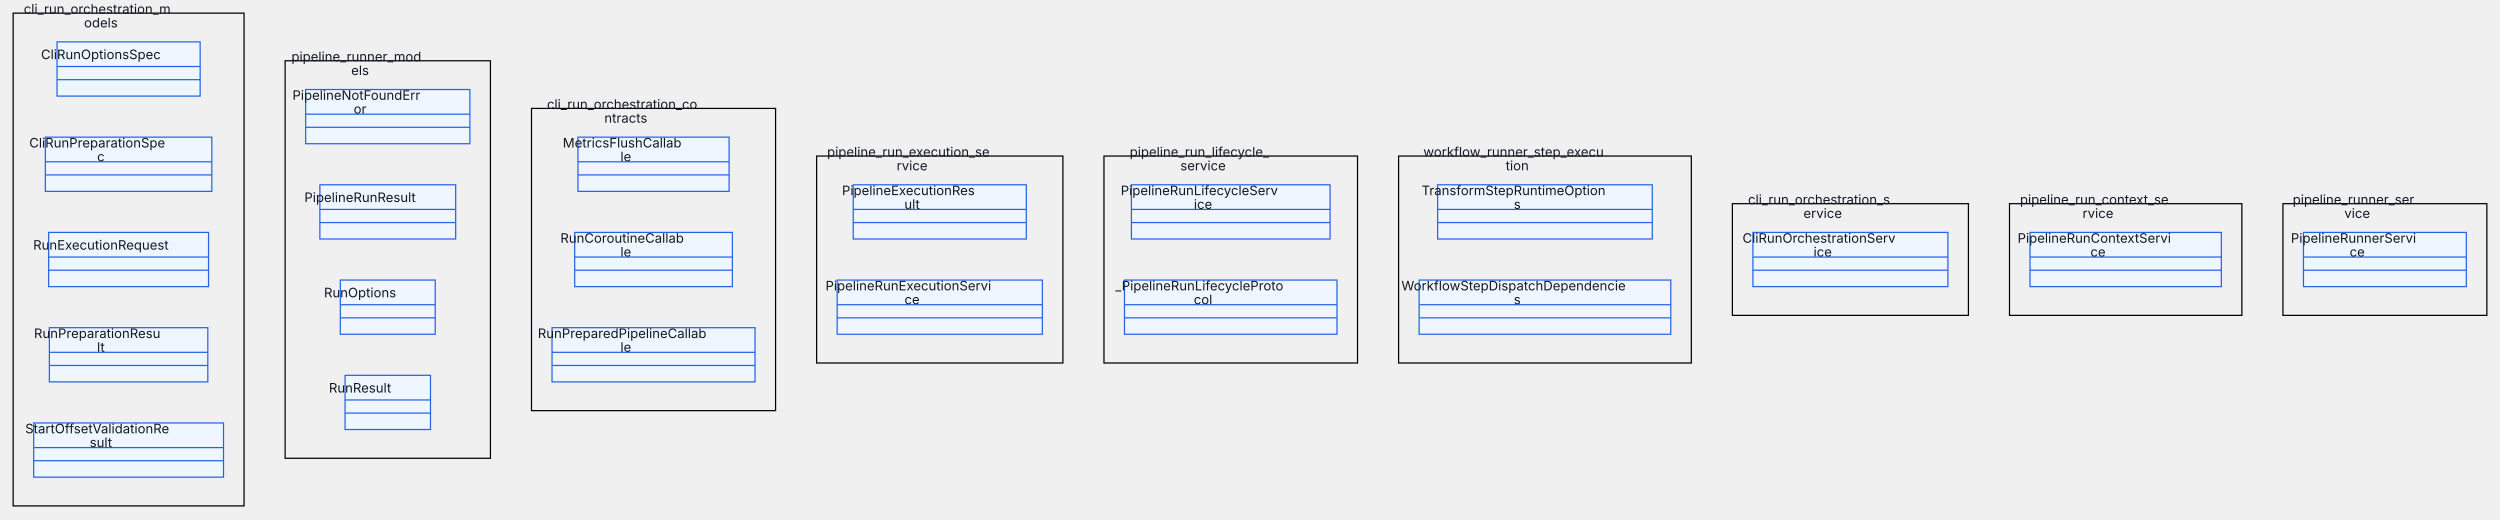
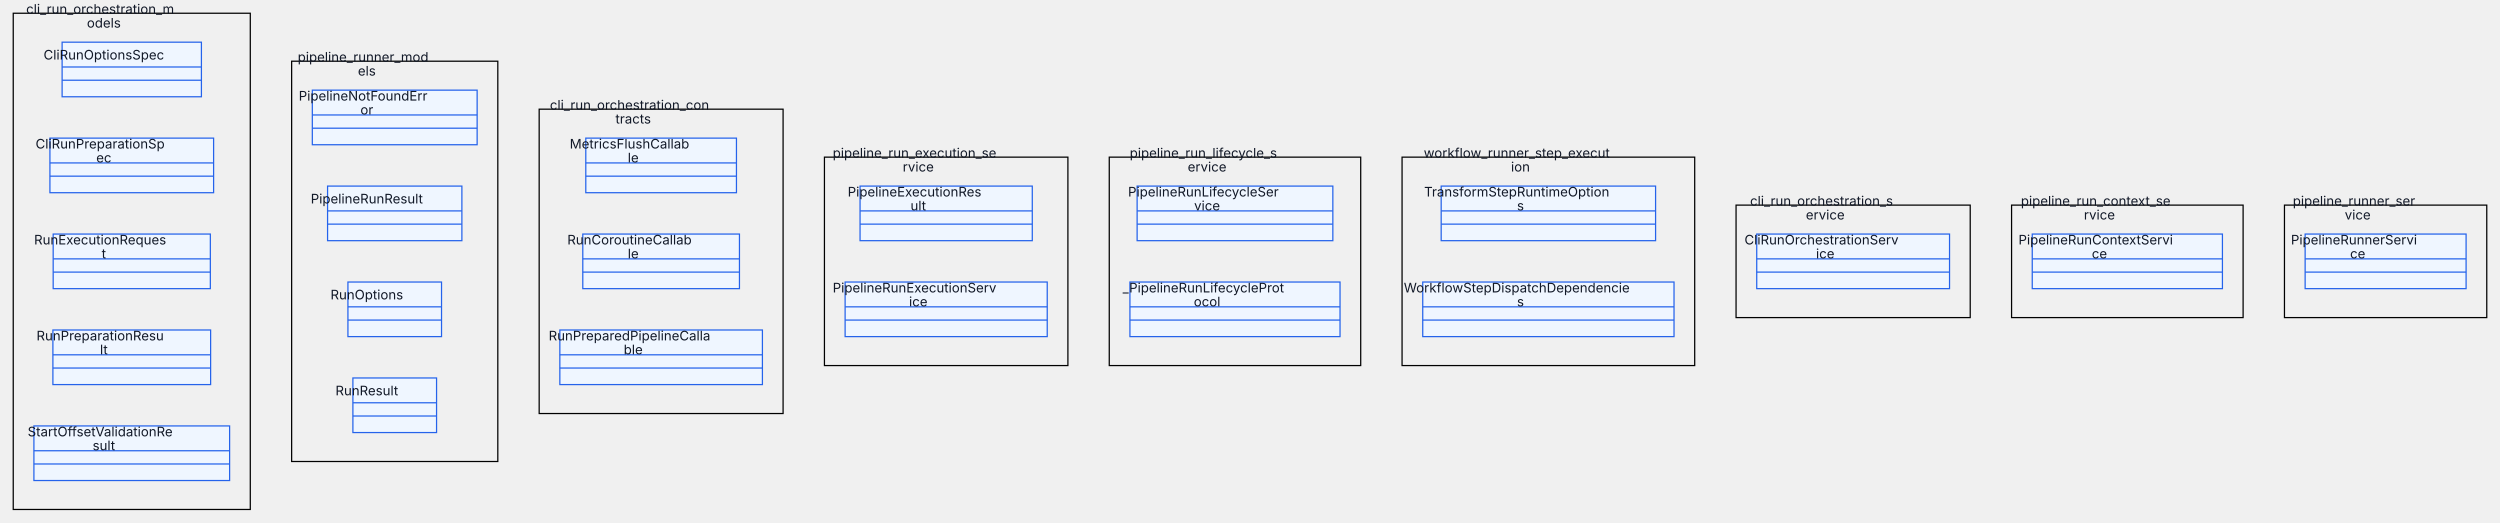
- <svg xmlns="http://www.w3.org/2000/svg" id="my-svg" width="100%" aria-roledescription="classDiagram" style="max-width:3044.03px;background-color:white" viewBox="0 -8 3044.031 632">
+ <svg xmlns="http://www.w3.org/2000/svg" id="my-svg" width="100%" aria-roledescription="classDiagram" style="max-width:3022.75px;background-color:white" viewBox="0 -8 3022.75 632">
  <style>#my-svg{font-family:Inter,-apple-system,BlinkMacSystemFont,'Segoe UI',Roboto,Oxygen,Ubuntu,sans-serif;font-size:16px;fill:#212121;}#my-svg .error-icon{fill:#f0fdf4;}#my-svg .error-text{fill:#212121;stroke:#212121;}#my-svg .edge-thickness-normal{stroke-width:2px;}#my-svg .edge-thickness-thick{stroke-width:3.5px;}#my-svg .edge-pattern-solid{stroke-dasharray:0;}#my-svg .edge-pattern-dashed{stroke-dasharray:3;}#my-svg .edge-pattern-dotted{stroke-dasharray:2;}#my-svg .marker{fill:#475569;stroke:#475569;}#my-svg .marker.cross{stroke:#475569;}#my-svg svg{font-family:Inter,-apple-system,BlinkMacSystemFont,'Segoe UI',Roboto,Oxygen,Ubuntu,sans-serif;font-size:16px;}#my-svg g.classGroup text{fill:#2563eb;stroke:none;font-family:Inter,-apple-system,BlinkMacSystemFont,'Segoe UI',Roboto,Oxygen,Ubuntu,sans-serif;font-size:10px;}#my-svg g.classGroup text .title{font-weight:bolder;}#my-svg .nodeLabel,#my-svg .edgeLabel{color:#212121;}#my-svg .edgeLabel .label rect{fill:#eff6ff;}#my-svg .label text{fill:#212121;}#my-svg .edgeLabel .label span{background:#eff6ff;}#my-svg .classTitle{font-weight:bolder;}#my-svg .node rect,#my-svg .node circle,#my-svg .node ellipse,#my-svg .node polygon,#my-svg .node path{fill:#eff6ff;stroke:#2563eb;stroke-width:1px;}#my-svg .divider{stroke:#2563eb;stroke-width:1;}#my-svg g.clickable{cursor:pointer;}#my-svg g.classGroup rect{fill:#eff6ff;stroke:#2563eb;}#my-svg g.classGroup line{stroke:#2563eb;stroke-width:1;}#my-svg .classLabel .box{stroke:none;stroke-width:0;fill:#eff6ff;opacity:0.5;}#my-svg .classLabel .label{fill:#2563eb;font-size:10px;}#my-svg .relation{stroke:#475569;stroke-width:1;fill:none;}#my-svg .dashed-line{stroke-dasharray:3;}#my-svg .dotted-line{stroke-dasharray:1 2;}#my-svg #compositionStart,#my-svg .composition{fill:#475569!important;stroke:#475569!important;stroke-width:1;}#my-svg #compositionEnd,#my-svg .composition{fill:#475569!important;stroke:#475569!important;stroke-width:1;}#my-svg #dependencyStart,#my-svg .dependency{fill:#475569!important;stroke:#475569!important;stroke-width:1;}#my-svg #dependencyStart,#my-svg .dependency{fill:#475569!important;stroke:#475569!important;stroke-width:1;}#my-svg #extensionStart,#my-svg .extension{fill:transparent!important;stroke:#475569!important;stroke-width:1;}#my-svg #extensionEnd,#my-svg .extension{fill:transparent!important;stroke:#475569!important;stroke-width:1;}#my-svg #aggregationStart,#my-svg .aggregation{fill:transparent!important;stroke:#475569!important;stroke-width:1;}#my-svg #aggregationEnd,#my-svg .aggregation{fill:transparent!important;stroke:#475569!important;stroke-width:1;}#my-svg #lollipopStart,#my-svg .lollipop{fill:#eff6ff!important;stroke:#475569!important;stroke-width:1;}#my-svg #lollipopEnd,#my-svg .lollipop{fill:#eff6ff!important;stroke:#475569!important;stroke-width:1;}#my-svg .edgeTerminals{font-size:11px;}#my-svg .classTitleText{text-anchor:middle;font-size:18px;fill:#212121;}#my-svg :root{--mermaid-font-family:"trebuchet ms",verdana,arial,sans-serif;}/*
 * Пользовательские стили диаграмм BioETL (структурированная копия)
 * Источник: custom.css
 * Цель: сгруппировать правила по типам элементов и документировать назначение каждого CSS-параметра.
 */

/* =========================================================
 * 1) Глобальная типографика и базовое поведение текста
 * ========================================================= */
svg {
    /* Задаёт основной стек шрифтов для всего текста в SVG. */
    font-family: Inter, -apple-system, BlinkMacSystemFont, 'Segoe UI', Roboto,
    Oxygen, Ubuntu, sans-serif;
}



/* =========================================================
 * 2) Общая геометрия узлов (для нескольких типов диаграмм)
 * ========================================================= */
.node rect,
.node circle,
.node ellipse,
.node polygon,
.node path {
    /* Единая толщина контура для фигур узлов. */
    stroke-width: 1.5px !important;
    /* Скругляет углы по горизонтали для более мягкого вида. */
    rx: 8;
    /* Скругляет углы по вертикали в паре с rx. */
    ry: 8;
    /* Добавляет лёгкую тень и отделяет узлы от фона. */
    filter:  none; /*  drop-shadow(0px 1px 2px rgba(0, 0, 0, 0.05));*/
}

/* =========================================================
 * 3) Контейнеры subgraph / cluster
 * ========================================================= */
.cluster rect,
.cluster path {
    /* Увеличивает радиус углов у контейнеров-групп. */
    rx: 10;
    /* Поддерживает симметрию скругления по вертикали. */
    ry: 10;
    /* Нейтральная заливка контейнера для снижения визуального шума. */
    fill: #f8fafc;
    /* Приглушённая обводка, чтобы границы были заметны, но не доминировали. */
    stroke: #94a3b8;
    /* Толщина границы контейнера в тон большинству узлов. */
    stroke-width: 1.5px;
    /* Убирает пунктир у рамок контейнеров. */
    stroke-dasharray: none;
    /* Делает фон контейнера полностью непрозрачным. */
    fill-opacity: 1;
    /* Отключает тень контейнера, чтобы акцент оставался на узлах. */
    filter: none;
}

.cluster text {
    /* Нормальный вес шрифта для заголовков групп. */
    font-weight: 400;
    /* Увеличенный размер заголовка относительно текста узлов. */
    font-size: 16px;
}

/* =========================================================
 * 4) Стили линий связей (edges/links)
 * ========================================================= */
.edgePath .path {
    /* Делает основные ребра более заметными в плотных графах. */
    stroke-width: 2.5px;
    /* Скругляет соединения сегментов линий. */
    stroke-linejoin: round;
    /* Скругляет окончания линий. */
    stroke-linecap: round;
}

.edgePath path,
.flowchart-link,
.relation,
.messageLine0,
.messageLine1,
.transition path {
    /* Унифицированные скруглённые соединения для всех типов линий. */
    stroke-linejoin: round;
    /* Унифицированные скруглённые окончания для всех типов линий. */
    stroke-linecap: round;
}

.transition path {
    /* Выравнивает толщину переходов state diagram с основными ребрами. */
    stroke-width: 2.5px;
}

/* =========================================================
 * 5) Подписи ребер и fallback-текст
 * ========================================================= */
.edgeLabel {
    /* Компактный размер шрифта для подписей на связях. */
    font-size: 12px;
    /* Плотная межстрочность для экономии места. */
    line-height: 1.1;
    /* Базовый непрозрачный фон под подписью. */
    background-color: #ffffff;
    /* Небольшие внутренние отступы вокруг текста. */
    padding: 1px 3px;
    /* Мягкое скругление фона подписи. */
    border-radius: 2px;
}

.edgeLabel span,
.edgeLabel p,
text.fo-fallback {
    /* Принудительный тёмный fill для контраста в SVG-рендерах. */
    fill: #111827 !important;
    /* Принудительный тёмный цвет для HTML-подписей. */
    color: #111827 !important;
    /* Полная непрозрачность текста. */
    opacity: 1 !important;
    /* Компактная межстрочность для многострочных подписей. */
    line-height: 1.1;
    /* Убирает стандартные внешние отступы HTML-параграфов. */
    margin: 0;
    /* Убирает стандартные внутренние отступы HTML-параграфов. */
    padding: 0;
}

.edgeLabel .labelBkg,
.labelBkg {
    /* Жёстко задаёт белый фон под текстом подписей. */
    background-color: #ffffff !important;
    /* Делает фон полностью непрозрачным во всех просмотрщиках. */
    opacity: 1 !important;
}

.edgeLabel rect {
    /* Переопределяет полупрозрачный фон по умолчанию у Mermaid. */
    opacity: 1 !important;
    /* Жёстко фиксирует белую заливку прямоугольника под подписью. */
    fill: #ffffff !important;
}

/* =========================================================
 * 6) Элементы sequence diagram
 * ========================================================= */
.actor {
    /* Толщина границы actor-блоков. */
    stroke-width: 1.5px;
    /* Скругление углов actor-блоков по горизонтали. */
    rx: 4;
    /* Скругление углов actor-блоков по вертикали. */
    ry: 4;
}

.messageLine0,
.messageLine1 {
    /* Толщина линий сообщений в sequence diagram. */
    stroke-width: 1.6px;
}

.messageText {
    /* Базовый размер текста сообщений. */
    font-size: 13px;
}

.activation0 {
    /* Более тонкая линия activation bar, чтобы не перегружать схему. */
    stroke-width: 1px;
}

.note {
    /* Скругление углов заметки по горизонтали. */
    rx: 4;
    /* Скругление углов заметки по вертикали. */
    ry: 4;
    /* Тонкая граница для вторичных блоков. */
    stroke-width: 1px;
    /* Лёгкая тень для визуального отделения заметок. */
    filter: drop-shadow(1px 1px 2px rgba(0, 0, 0, 0.06));
}

/* =========================================================
 * 7) Базовые элементы class diagram
 * ========================================================= */
g.classGroup rect {
    /* Скругление углов class box по горизонтали. */
    rx: 10;
    /* Скругление углов class box по вертикали. */
    ry: 10;
    /* Толщина границы class box. */
    stroke-width: 1.5px;
    /* Мягкая тень у class box без агрессивного контраста. */
    filter: drop-shadow(1px 1px 2px rgba(0, 0, 0, 0.06));
}

g.classGroup text {
    /* Базовый размер текста внутри class diagram. */
    font-size: 14px;
    padding: 10px 10px;
}

g.classGroup line {
    /* Толщина внутренних разделителей класса. */
    stroke-width: 1px;
}

.relation {
    /* Толщина связей между классами на уровне основных ребер. */
    stroke-width: 2.5px;
}

/* =========================================================
 * 8) Типографика HTML-лейблов class diagram
 * ========================================================= */
g.label-group .nodeLabel {
    /* Увеличенный размер названия класса для иерархии. */
    font-size: 16px !important;
    /* Полужирный акцент на имени класса. */
    font-weight: 200 !important;
    /* Лёгкое межбуквенное расстояние для читаемости заголовка. */
    letter-spacing: 0.01em;
}

g.annotation-group .nodeLabel {
    /* Уменьшенный размер для стереотипов/аннотаций. */
    font-size: 11px !important;
    /* Курсив для визуального отделения аннотаций. */
    font-style: italic !important;
    /* Небольшое ослабление контраста вторичного текста. */
    opacity: 0.8;
}

g.members-group .nodeLabel,
g.methods-group .nodeLabel {
    /* Компактный размер для атрибутов и методов. */
    font-size: 12px !important;
    /* Нормальный вес шрифта для плотного структурного текста. */
    font-weight: 400 !important;
}

/* =========================================================
 * 9) Помощники размеров foreignObject (class/flowchart)
 * ========================================================= */
g.members-group foreignObject,
g.methods-group foreignObject {
    /* Минимальная высота областей members/methods. */
    min-height: 40px;
}

.node foreignObject &gt; div,
g.classGroup foreignObject &gt; div {
    /* Стабилизирует вычисление размеров с учётом отступов/границ. */
    box-sizing: border-box;
}

.node.size-sm foreignObject &gt; div {
    /* Минимальная высота для малого размерного уровня узла. */
    min-height: 80px;
    /* Минимальная ширина для малого размерного уровня узла. */
    min-width: 180px;
}

.node.size-md foreignObject &gt; div {
    /* Минимальная высота для среднего размерного уровня узла. */
    min-height: 140px;
    /* Минимальная ширина для среднего размерного уровня узла. */
    min-width: 260px;
}

.node.size-lg foreignObject &gt; div {
    /* Минимальная высота для большого размерного уровня узла. */
    min-height: 200px;
    /* Минимальная ширина для большого размерного уровня узла. */
    min-width: 340px;
}

/* =========================================================
 * 10) Элементы state diagram
 * ========================================================= */
g.stateGroup rect {
    /* Скругление углов контейнеров состояний по горизонтали. */
    rx: 8;
    /* Скругление углов контейнеров состояний по вертикали. */
    ry: 8;
}

.statediagram-state rect {
    /* Скругление углов узлов состояния по горизонтали. */
    rx: 8;
    /* Скругление углов узлов состояния по вертикали. */
    ry: 8;
    /* Толщина границы узла состояния. */
    stroke-width: 1.5px;
    /* Лёгкая тень для визуального отделения state box. */
    filter: drop-shadow(1px 2px 3px rgba(0, 0, 0, 0.08));
}

/* =========================================================
 * 11) Элементы ER diagram
 * ========================================================= */
.er.entityBox {
    /* Толщина границы сущности ER-диаграммы. */
    stroke-width: 1.5px;
    /* Скругление углов сущности по горизонтали. */
    rx: 4;
    /* Скругление углов сущности по вертикали. */
    ry: 4;
    /* Лёгкая тень для отделения блоков сущностей. */
    filter: drop-shadow(1px 2px 3px rgba(0, 0, 0, 0.08));
}

/* =========================================================
 * 12) Узлы mindmap
 * ========================================================= */
.mindmap-node rect,
.mindmap-node circle {
    /* Толщина контура узлов mindmap. */
    stroke-width: 1.5px;
    /* Чуть более выраженная тень для плотных радиальных веток. */
    filter: drop-shadow(1px 2px 2px rgba(0, 0, 0, 0.1));
}

/* =========================================================
 * 13) Маркеры стрелок
 * ========================================================= */
marker path {
    /* Единый нейтральный цвет наконечников стрелок. */
    fill: #475569;
}

/* =========================================================
 * 14) Цветовая карта архитектурных слоёв (fallback-селекторы)
 * ========================================================= */
[id*="Domain"] &gt; rect,
[id*="Domain"] &gt; path {
    /* Цвет фона для доменного слоя. */
    fill: #f5f3ff !important;
    /* Цвет границы для доменного слоя. */
    stroke: #7c3aed !important;
}

.cluster[id*="Domain"] &gt; rect,
.cluster[id*="Domain"] &gt; path {
    fill: #ffffff !important;
}

[id*="Application"] &gt; rect,
[id*="Application"] &gt; path {
    /* Цвет фона для application-слоя. */
    fill: #f0fdf4 !important;
    /* Цвет границы для application-слоя. */
    stroke: #16a34a !important;
}

.cluster[id*="Application"] &gt; rect,
.cluster[id*="Application"] &gt; path {
    fill: #ffffff !important;
}

[id*="Infrastructure"] &gt; rect,
[id*="Infrastructure"] &gt; path {
    /* Цвет фона для infrastructure-слоя. */
    fill: #fff1f2 !important;
    /* Цвет границы для infrastructure-слоя. */
    stroke: #dc2626 !important;
}

.cluster[id*="Infrastructure"] &gt; rect,
.cluster[id*="Infrastructure"] &gt; path {
    fill: #ffffff !important;
}

[id*="Composition"] &gt; rect,
[id*="Composition"] &gt; path {
    /* Цвет фона для composition-слоя. */
    fill: #fff7ed !important;
    /* Цвет границы для composition-слоя. */
    stroke: #f59e0b !important;
}

.cluster[id*="Composition"] &gt; rect,
.cluster[id*="Composition"] &gt; path {
    fill: #ffffff !important;
}

[id*="Interfaces"] &gt; rect,
[id*="Interfaces"] &gt; path {
    /* Цвет фона для слоя интерфейсов. */
    fill: #eff6ff !important;
    /* Цвет границы для слоя интерфейсов. */
    stroke: #2563eb !important;
}

.cluster[id*="Interfaces"] &gt; rect,
.cluster[id*="Interfaces"] &gt; path {
    fill: #ffffff !important;
}

[id*="External"] &gt; rect,
[id*="External"] &gt; path {
    /* Цвет фона для внешних систем. */
    fill: #f1f5f9 !important;
    /* Цвет границы для внешних систем. */
    stroke: #64748b !important;
}

.cluster[id*="External"] &gt; rect,
.cluster[id*="External"] &gt; path {
    fill: #ffffff !important;
}

/* Белая подложка под подписи всех архитектурных/medallion слоёв */
g.cluster[id*="Domain"] .cluster-label foreignObject &gt; div,
g.cluster[id*="Application"] .cluster-label foreignObject &gt; div,
g.cluster[id*="Infrastructure"] .cluster-label foreignObject &gt; div,
g.cluster[id*="Composition"] .cluster-label foreignObject &gt; div,
g.cluster[id*="Interfaces"] .cluster-label foreignObject &gt; div,
g.cluster[id*="External"] .cluster-label foreignObject &gt; div,
g.cluster[id*="Bronze"] .cluster-label foreignObject &gt; div,
g.cluster[id*="Silver"] .cluster-label foreignObject &gt; div,
g.cluster[id*="Gold"] .cluster-label foreignObject &gt; div,
g.cluster[id*="Quarantine"] .cluster-label foreignObject &gt; div {
    background: #ffffff !important;
    padding: 0 6px !important;
    border-radius: 4px;
}

/* Fallback для рендеров без foreignObject: не рисуем толстую обводку */
g.cluster[id*="Domain"] .cluster-label text.fo-fallback,
g.cluster[id*="Application"] .cluster-label text.fo-fallback,
g.cluster[id*="Infrastructure"] .cluster-label text.fo-fallback,
g.cluster[id*="Composition"] .cluster-label text.fo-fallback,
g.cluster[id*="Interfaces"] .cluster-label text.fo-fallback,
g.cluster[id*="External"] .cluster-label text.fo-fallback,
g.cluster[id*="Bronze"] .cluster-label text.fo-fallback,
g.cluster[id*="Silver"] .cluster-label text.fo-fallback,
g.cluster[id*="Gold"] .cluster-label text.fo-fallback,
g.cluster[id*="Quarantine"] .cluster-label text.fo-fallback {
    fill: #111827 !important;
    stroke: none !important;
}

/* =========================================================
 * 15) Цветовая карта слоёв Medallion
 * ========================================================= */
[id*="Bronze"] &gt; rect,
[id*="Bronze"] &gt; path {
    /* Цвет фона Bronze-слоя. */
    fill: #fff7ed !important;
    /* Цвет границы Bronze-слоя. */
    stroke: #f59e0b !important;
}

[id*="Silver"] &gt; rect,
[id*="Silver"] &gt; path {
    /* Цвет фона Silver-слоя. */
    fill: #f8fafc !important;
    /* Цвет границы Silver-слоя. */
    stroke: #475569 !important;
}

[id*="Gold"] &gt; rect,
[id*="Gold"] &gt; path {
    /* Цвет фона Gold-слоя. */
    fill: #fefce8 !important;
    /* Цвет границы Gold-слоя. */
    stroke: #ca8a04 !important;
}

[id*="Quarantine"] &gt; rect,
[id*="Quarantine"] &gt; path {
    /* Цвет фона для карантинных/проблемных потоков данных. */
    fill: #ffe4e6 !important;
    /* Цвет границы для карантинных/проблемных потоков данных. */
    stroke: #e11d48 !important;
}
/* Нормализует вес текста в узлах и заголовках слоёв (без полужирного акцента). */
.node .label text,
.node .label tspan,
.node .label .nodeLabel,
text.fo-fallback {
    stroke: none !important;
    stroke-width: 0 !important;
    fill: #111827 !important;
    font-weight: 400 !important;
}
/* Single text layer (fallback-only) */
text.fo-fallback {
    display: inline !important;
}

foreignObject {
    display: none !important;
}/* bioetl-inject */#my-svg .edgeLabel rect{opacity:1!important;fill:#ffffff!important}#my-svg .labelBkg{background-color:#ffffff!important;opacity:1!important}#my-svg .edgeLabel .labelBkg{background-color:#ffffff!important;opacity:1!important}#my-svg .edgeLabel{font-size:12px;line-height:1.1;padding:1px 3px}#my-svg .edgeLabel span{color:#111827!important;fill:#111827!important;opacity:1!important;line-height:1.1;margin:0;padding:0}#my-svg .edgeLabel p{color:#111827!important;fill:#111827!important;opacity:1!important;line-height:1.1;margin:0;padding:0}#my-svg text.fo-fallback{color:#111827!important;fill:#111827!important;opacity:1!important}</style>
  <defs>
    <marker id="my-svg_classDiagram-aggregationStart" class="marker aggregation classDiagram" markerHeight="240" markerWidth="190" orient="auto" refX="18" refY="7">
      <path d="m18 7-9 6-8-6 8-6Z" />
    </marker>
  </defs>
  <defs>
    <marker id="my-svg_classDiagram-aggregationEnd" class="marker aggregation classDiagram" markerHeight="28" markerWidth="20" orient="auto" refX="1" refY="7">
      <path d="m18 7-9 6-8-6 8-6Z" />
    </marker>
  </defs>
  <defs>
    <marker id="my-svg_classDiagram-extensionStart" class="marker extension classDiagram" markerHeight="240" markerWidth="190" orient="auto" refX="18" refY="7">
      <path d="m1 7 17 6V1Z" />
    </marker>
  </defs>
  <defs>
    <marker id="my-svg_classDiagram-extensionEnd" class="marker extension classDiagram" markerHeight="28" markerWidth="20" orient="auto" refX="1" refY="7">
      <path d="M1 1v12l17-6Z" />
    </marker>
  </defs>
  <defs>
    <marker id="my-svg_classDiagram-compositionStart" class="marker composition classDiagram" markerHeight="240" markerWidth="190" orient="auto" refX="18" refY="7">
      <path d="m18 7-9 6-8-6 8-6Z" />
    </marker>
  </defs>
  <defs>
    <marker id="my-svg_classDiagram-compositionEnd" class="marker composition classDiagram" markerHeight="28" markerWidth="20" orient="auto" refX="1" refY="7">
      <path d="m18 7-9 6-8-6 8-6Z" />
    </marker>
  </defs>
  <defs>
    <marker id="my-svg_classDiagram-dependencyStart" class="marker dependency classDiagram" markerHeight="240" markerWidth="190" orient="auto" refX="6" refY="7">
      <path d="m5 7 4 6-8-6 8-6Z" />
    </marker>
  </defs>
  <defs>
    <marker id="my-svg_classDiagram-dependencyEnd" class="marker dependency classDiagram" markerHeight="28" markerWidth="20" orient="auto" refX="13" refY="7">
      <path d="m18 7-9 6 5-6-5-6Z" />
    </marker>
  </defs>
  <defs>
    <marker id="my-svg_classDiagram-lollipopStart" class="marker lollipop classDiagram" markerHeight="240" markerWidth="190" orient="auto" refX="13" refY="7">
      <circle cx="7" cy="7" r="6" fill="transparent" stroke="#000" />
    </marker>
  </defs>
  <defs>
    <marker id="my-svg_classDiagram-lollipopEnd" class="marker lollipop classDiagram" markerHeight="240" markerWidth="190" orient="auto" refX="1" refY="7">
      <circle cx="7" cy="7" r="6" fill="transparent" stroke="#000" />
    </marker>
  </defs>
  <g class="root">
    <g class="nodes">
      <g class="root">
        <g class="clusters" transform="translate(8)">
          <g id="cli_run_orchestration_models" class="cluster">
-             <path d="M8 8h281.156v600H8z" style="fill:none;stroke:black" />
+             <path d="M8 8h286.625v600H8z" style="fill:none;stroke:black" />
            <g class="cluster-label">
-               <text xml:space="preserve" x="104.5" y=".6" class="fo-fallback" text-anchor="middle" transform="translate(44.078 8)">
-                 <tspan x="104.5">cli_run_orchestration_m</tspan>
-                 <tspan x="104.5" dy="16.8">odels</tspan>
+               <text xml:space="preserve" x="106.461" y=".6" class="fo-fallback" text-anchor="middle" transform="translate(44.852 8)">
+                 <tspan x="106.461">cli_run_orchestration_m</tspan>
+                 <tspan x="106.461" dy="16.8">odels</tspan>
              </text>
            </g>
          </g>
        </g>
        <g class="nodes" transform="translate(8)">
          <g id="classId-CliRunOptionsSpec-0" class="node default">
-             <path d="M61.461 43h174.234v66H61.461z" class="outer title-state" />
-             <path d="M61.461 73h174.234M61.461 89h174.234" class="divider" />
-             <g class="label">
-               <text xml:space="preserve" x="75.117" y="9" class="classTitle fo-fallback" text-anchor="middle" transform="translate(73.46 55)">
-                 <tspan x="75.117">CliRunOptionsSpec</tspan>
+             <path d="M67.102 43h168.422v66H67.102z" class="outer title-state" />
+             <path d="M67.102 73h168.422M67.102 89h168.422" class="divider" />
+             <g class="label">
+               <text xml:space="preserve" x="72.211" y="9" class="classTitle fo-fallback" text-anchor="middle" transform="translate(79.102 55)">
+                 <tspan x="72.211">CliRunOptionsSpec</tspan>
              </text>
            </g>
          </g>
          <g id="classId-CliRunPreparationSpec-1" class="node default">
-             <path d="M47.226 159H249.93v66H47.226z" class="outer title-state" />
-             <path d="M47.226 189H249.93M47.226 205H249.93" class="divider" />
-             <g class="label">
-               <text xml:space="preserve" x="89.352" y=".6" class="classTitle fo-fallback" text-anchor="middle" transform="translate(59.227 171)">
-                 <tspan x="89.352">CliRunPreparationSpe</tspan>
-                 <tspan x="89.352" dy="16.8">c</tspan>
+             <path d="M52.36 159h197.906v66H52.36z" class="outer title-state" />
+             <path d="M52.36 189h197.906M52.36 205h197.906" class="divider" />
+             <g class="label">
+               <text xml:space="preserve" x="86.953" y=".6" class="classTitle fo-fallback" text-anchor="middle" transform="translate(64.36 171)">
+                 <tspan x="86.953">CliRunPreparationSp</tspan>
+                 <tspan x="86.953" dy="16.8">ec</tspan>
              </text>
            </g>
          </g>
          <g id="classId-RunExecutionRequest-2" class="node default">
-             <path d="M51.234 275h194.688v66H51.234z" class="outer title-state" />
-             <path d="M51.234 305h194.688M51.234 321h194.688" class="divider" />
-             <g class="label">
-               <text xml:space="preserve" x="85.344" y="9" class="classTitle fo-fallback" text-anchor="middle" transform="translate(63.234 287)">
-                 <tspan x="85.344">RunExecutionRequest</tspan>
+             <path d="M56.296 275h190.032v66H56.295z" class="outer title-state" />
+             <path d="M56.296 305H246.33M56.296 321H246.33" class="divider" />
+             <g class="label">
+               <text xml:space="preserve" x="83.016" y=".6" class="classTitle fo-fallback" text-anchor="middle" transform="translate(68.297 287)">
+                 <tspan x="83.016">RunExecutionReques</tspan>
+                 <tspan x="83.016" dy="16.8">t</tspan>
              </text>
            </g>
          </g>
          <g id="classId-RunPreparationResult-3" class="node default">
-             <path d="M52.117 391H245.04v66H52.117z" class="outer title-state" />
-             <path d="M52.117 421H245.04M52.117 437H245.04" class="divider" />
-             <g class="label">
-               <text xml:space="preserve" x="84.461" y=".6" class="classTitle fo-fallback" text-anchor="middle" transform="translate(64.117 403)">
-                 <tspan x="84.461">RunPreparationResu</tspan>
-                 <tspan x="84.461" dy="16.8">lt</tspan>
+             <path d="M55.96 391h190.704v66H55.96z" class="outer title-state" />
+             <path d="M55.96 421h190.705M55.96 437h190.705" class="divider" />
+             <g class="label">
+               <text xml:space="preserve" x="83.352" y=".6" class="classTitle fo-fallback" text-anchor="middle" transform="translate(67.96 403)">
+                 <tspan x="83.352">RunPreparationResu</tspan>
+                 <tspan x="83.352" dy="16.8">lt</tspan>
              </text>
            </g>
          </g>
          <g id="classId-StartOffsetValidationResult-4" class="node default">
-             <path d="M33 507h231.156v66H33z" class="outer title-state" />
-             <path d="M33 537h231.156M33 553h231.156" class="divider" />
-             <g class="label">
-               <text xml:space="preserve" x="103.578" y=".6" class="classTitle fo-fallback" text-anchor="middle" transform="translate(45 519)">
-                 <tspan x="103.578">StartOffsetValidationRe</tspan>
-                 <tspan x="103.578" dy="16.8">sult</tspan>
+             <path d="M33 507h236.625v66H33z" class="outer title-state" />
+             <path d="M33 537h236.626M33 553h236.626" class="divider" />
+             <g class="label">
+               <text xml:space="preserve" x="106.312" y=".6" class="classTitle fo-fallback" text-anchor="middle" transform="translate(45 519)">
+                 <tspan x="106.312">StartOffsetValidationRe</tspan>
+                 <tspan x="106.312" dy="16.8">sult</tspan>
              </text>
            </g>
          </g>
        </g>
      </g>
      <g class="root">
-         <g class="clusters" transform="translate(339.156 58)">
+         <g class="clusters" transform="translate(344.625 58)">
          <g id="pipeline_runner_models" class="cluster">
-             <path d="M8 8h250v484H8z" style="fill:none;stroke:black" />
+             <path d="M8 8h249.281v484H8z" style="fill:none;stroke:black" />
            <g class="cluster-label">
-               <text xml:space="preserve" x="85.391" y=".6" class="fo-fallback" text-anchor="middle" transform="translate(47.61 8)">
-                 <tspan x="85.391">pipeline_runner_mod</tspan>
-                 <tspan x="85.391" dy="16.8">els</tspan>
-               </text>
-             </g>
-           </g>
-         </g>
-         <g class="nodes" transform="translate(339.156 58)">
+               <text xml:space="preserve" x="87.039" y=".6" class="fo-fallback" text-anchor="middle" transform="translate(45.602 8)">
+                 <tspan x="87.039">pipeline_runner_mod</tspan>
+                 <tspan x="87.039" dy="16.8">els</tspan>
+               </text>
+             </g>
+           </g>
+         </g>
+         <g class="nodes" transform="translate(344.625 58)">
          <g id="classId-PipelineNotFoundError-5" class="node default">
-             <path d="M33 43h200v66H33z" class="outer title-state" />
-             <path d="M33 73h200M33 89h200" class="divider" />
-             <g class="label">
-               <text xml:space="preserve" x="88" y=".6" class="classTitle fo-fallback" text-anchor="middle" transform="translate(45 55)">
-                 <tspan x="88">PipelineNotFoundErr</tspan>
-                 <tspan x="88" dy="16.8">or</tspan>
+             <path d="M33 43h199.28v66H33z" class="outer title-state" />
+             <path d="M33 73h199.282M33 89h199.282" class="divider" />
+             <g class="label">
+               <text xml:space="preserve" x="87.641" y=".6" class="classTitle fo-fallback" text-anchor="middle" transform="translate(45 55)">
+                 <tspan x="87.641">PipelineNotFoundErr</tspan>
+                 <tspan x="87.641" dy="16.8">or</tspan>
              </text>
            </g>
          </g>
          <g id="classId-PipelineRunResult-6" class="node default">
-             <path d="M50.32 159h165.359v66H50.32z" class="outer title-state" />
-             <path d="M50.32 189h165.36M50.32 205h165.36" class="divider" />
-             <g class="label">
-               <text xml:space="preserve" x="70.68" y="9" class="classTitle fo-fallback" text-anchor="middle" transform="translate(62.32 171)">
-                 <tspan x="70.68">PipelineRunResult</tspan>
+             <path d="M51.438 159h162.406v66H51.438z" class="outer title-state" />
+             <path d="M51.438 189h162.406M51.438 205h162.406" class="divider" />
+             <g class="label">
+               <text xml:space="preserve" x="69.203" y="9" class="classTitle fo-fallback" text-anchor="middle" transform="translate(63.438 171)">
+                 <tspan x="69.203">PipelineRunResult</tspan>
              </text>
            </g>
          </g>
          <g id="classId-RunOptions-7" class="node default">
-             <path d="M75.227 275h115.547v66H75.227z" class="outer title-state" />
-             <path d="M75.227 305h115.546M75.227 321h115.546" class="divider" />
-             <g class="label">
-               <text xml:space="preserve" x="45.773" y="9" class="classTitle fo-fallback" text-anchor="middle" transform="translate(87.227 287)">
-                 <tspan x="45.773">RunOptions</tspan>
+             <path d="M76.063 275h113.156v66H76.063z" class="outer title-state" />
+             <path d="M76.063 305h113.156M76.063 321h113.156" class="divider" />
+             <g class="label">
+               <text xml:space="preserve" x="44.578" y="9" class="classTitle fo-fallback" text-anchor="middle" transform="translate(88.063 287)">
+                 <tspan x="44.578">RunOptions</tspan>
              </text>
            </g>
          </g>
          <g id="classId-RunResult-8" class="node default">
-             <path d="M81 391h104v66H81z" class="outer title-state" />
-             <path d="M81 421h104M81 437h104" class="divider" />
-             <g class="label">
-               <text xml:space="preserve" x="40" y="9" class="classTitle fo-fallback" text-anchor="middle" transform="translate(93 403)">
-                 <tspan x="40">RunResult</tspan>
+             <path d="M82.063 391h101.156v66H82.063z" class="outer title-state" />
+             <path d="M82.063 421h101.156M82.063 437h101.156" class="divider" />
+             <g class="label">
+               <text xml:space="preserve" x="38.578" y="9" class="classTitle fo-fallback" text-anchor="middle" transform="translate(94.063 403)">
+                 <tspan x="38.578">RunResult</tspan>
              </text>
            </g>
          </g>
        </g>
      </g>
      <g class="root">
-         <g class="clusters" transform="translate(639.156 116)">
+         <g class="clusters" transform="translate(643.906 116)">
          <g id="cli_run_orchestration_contracts" class="cluster">
-             <path d="M8 8h297.188v368H8z" style="fill:none;stroke:black" />
+             <path d="M8 8h294.922v368H8z" style="fill:none;stroke:black" />
            <g class="cluster-label">
-               <text xml:space="preserve" x="111.172" y=".6" class="fo-fallback" text-anchor="middle" transform="translate(45.422 8)">
-                 <tspan x="111.172">cli_run_orchestration_co</tspan>
-                 <tspan x="111.172" dy="16.8">ntracts</tspan>
-               </text>
-             </g>
-           </g>
-         </g>
-         <g class="nodes" transform="translate(639.156 116)">
+               <text xml:space="preserve" x="113.773" y=".6" class="fo-fallback" text-anchor="middle" transform="translate(41.688 8)">
+                 <tspan x="113.773">cli_run_orchestration_con</tspan>
+                 <tspan x="113.773" dy="16.8">tracts</tspan>
+               </text>
+             </g>
+           </g>
+         </g>
+         <g class="nodes" transform="translate(643.906 116)">
          <g id="classId-MetricsFlushCallable-9" class="node default">
-             <path d="M64.57 43h184.048v66H64.57z" class="outer title-state" />
-             <path d="M64.57 73h184.047M64.57 89h184.047" class="divider" />
-             <g class="label">
-               <text xml:space="preserve" x="80.023" y=".6" class="classTitle fo-fallback" text-anchor="middle" transform="translate(76.57 55)">
-                 <tspan x="80.023">MetricsFlushCallab</tspan>
-                 <tspan x="80.023" dy="16.8">le</tspan>
+             <path d="M64.383 43h182.156v66H64.383z" class="outer title-state" />
+             <path d="M64.383 73h182.156M64.383 89h182.156" class="divider" />
+             <g class="label">
+               <text xml:space="preserve" x="79.078" y=".6" class="classTitle fo-fallback" text-anchor="middle" transform="translate(76.383 55)">
+                 <tspan x="79.078">MetricsFlushCallab</tspan>
+                 <tspan x="79.078" dy="16.8">le</tspan>
              </text>
            </g>
          </g>
          <g id="classId-RunCoroutineCallable-10" class="node default">
-             <path d="M60.586 159h192.016v66H60.586z" class="outer title-state" />
-             <path d="M60.586 189h192.016M60.586 205h192.016" class="divider" />
-             <g class="label">
-               <text xml:space="preserve" x="84.008" y=".6" class="classTitle fo-fallback" text-anchor="middle" transform="translate(72.586 171)">
-                 <tspan x="84.008">RunCoroutineCallab</tspan>
-                 <tspan x="84.008" dy="16.8">le</tspan>
+             <path d="M60.75 159h189.422v66H60.75z" class="outer title-state" />
+             <path d="M60.75 189h189.422M60.75 205h189.422" class="divider" />
+             <g class="label">
+               <text xml:space="preserve" x="82.711" y=".6" class="classTitle fo-fallback" text-anchor="middle" transform="translate(72.75 171)">
+                 <tspan x="82.711">RunCoroutineCallab</tspan>
+                 <tspan x="82.711" dy="16.8">le</tspan>
              </text>
            </g>
          </g>
          <g id="classId-RunPreparedPipelineCallable-11" class="node default">
-             <path d="M33 275h247.188v66H33z" class="outer title-state" />
-             <path d="M33 305h247.188M33 321h247.188" class="divider" />
-             <g class="label">
-               <text xml:space="preserve" x="111.594" y=".6" class="classTitle fo-fallback" text-anchor="middle" transform="translate(45 287)">
-                 <tspan x="111.594">RunPreparedPipelineCallab</tspan>
-                 <tspan x="111.594" dy="16.8">le</tspan>
+             <path d="M33 275h244.922v66H33z" class="outer title-state" />
+             <path d="M33 305h244.922M33 321h244.922" class="divider" />
+             <g class="label">
+               <text xml:space="preserve" x="110.461" y=".6" class="classTitle fo-fallback" text-anchor="middle" transform="translate(45 287)">
+                 <tspan x="110.461">RunPreparedPipelineCalla</tspan>
+                 <tspan x="110.461" dy="16.8">ble</tspan>
              </text>
            </g>
          </g>
        </g>
      </g>
      <g class="root">
-         <g class="clusters" transform="translate(986.344 174)">
+         <g class="clusters" transform="translate(988.828 174)">
          <g id="pipeline_run_execution_service" class="cluster">
-             <path d="M8 8h299.859v252H8z" style="fill:none;stroke:black" />
+             <path d="M8 8h294.375v252H8z" style="fill:none;stroke:black" />
            <g class="cluster-label">
-               <text xml:space="preserve" x="112.078" y=".6" class="fo-fallback" text-anchor="middle" transform="translate(45.852 8)">
-                 <tspan x="112.078">pipeline_run_execution_se</tspan>
-                 <tspan x="112.078" dy="16.8">rvice</tspan>
-               </text>
-             </g>
-           </g>
-         </g>
-         <g class="nodes" transform="translate(986.344 174)">
+               <text xml:space="preserve" x="113.156" y=".6" class="fo-fallback" text-anchor="middle" transform="translate(42.031 8)">
+                 <tspan x="113.156">pipeline_run_execution_se</tspan>
+                 <tspan x="113.156" dy="16.8">rvice</tspan>
+               </text>
+             </g>
+           </g>
+         </g>
+         <g class="nodes" transform="translate(988.828 174)">
          <g id="classId-PipelineExecutionResult-12" class="node default">
-             <path d="M52.57 43h210.72v66H52.57z" class="outer title-state" />
-             <path d="M52.57 73H263.29M52.57 89H263.29" class="divider" />
-             <g class="label">
-               <text xml:space="preserve" x="93.359" y=".6" class="classTitle fo-fallback" text-anchor="middle" transform="translate(64.57 55)">
-                 <tspan x="93.359">PipelineExecutionRes</tspan>
-                 <tspan x="93.359" dy="16.8">ult</tspan>
+             <path d="M51.07 43h208.235v66H51.07z" class="outer title-state" />
+             <path d="M51.07 73h208.235M51.07 89h208.235" class="divider" />
+             <g class="label">
+               <text xml:space="preserve" x="92.117" y=".6" class="classTitle fo-fallback" text-anchor="middle" transform="translate(63.07 55)">
+                 <tspan x="92.117">PipelineExecutionRes</tspan>
+                 <tspan x="92.117" dy="16.8">ult</tspan>
              </text>
            </g>
          </g>
          <g id="classId-PipelineRunExecutionService-13" class="node default">
-             <path d="M33 159h249.859v66H32.999z" class="outer title-state" />
-             <path d="M33 189h249.86M33 205h249.86" class="divider" />
-             <g class="label">
-               <text xml:space="preserve" x="112.93" y=".6" class="classTitle fo-fallback" text-anchor="middle" transform="translate(45 171)">
-                 <tspan x="112.93">PipelineRunExecutionServi</tspan>
-                 <tspan x="112.93" dy="16.8">ce</tspan>
+             <path d="M33 159h244.375v66H33z" class="outer title-state" />
+             <path d="M33 189h244.376M33 205h244.376" class="divider" />
+             <g class="label">
+               <text xml:space="preserve" x="110.188" y=".6" class="classTitle fo-fallback" text-anchor="middle" transform="translate(45 171)">
+                 <tspan x="110.188">PipelineRunExecutionServ</tspan>
+                 <tspan x="110.188" dy="16.8">ice</tspan>
              </text>
            </g>
          </g>
        </g>
      </g>
      <g class="root">
-         <g class="clusters" transform="translate(1336.203 174)">
+         <g class="clusters" transform="translate(1333.203 174)">
          <g id="pipeline_run_lifecycle_service" class="cluster">
-             <path d="M8 8h308.734v252H8z" style="fill:none;stroke:black" />
+             <path d="M8 8h304.031v252H8z" style="fill:none;stroke:black" />
            <g class="cluster-label">
-               <text xml:space="preserve" x="106.281" y=".6" class="fo-fallback" text-anchor="middle" transform="translate(56.086 8)">
-                 <tspan x="106.281">pipeline_run_lifecycle_</tspan>
-                 <tspan x="106.281" dy="16.8">service</tspan>
-               </text>
-             </g>
-           </g>
-         </g>
-         <g class="nodes" transform="translate(1336.203 174)">
+               <text xml:space="preserve" x="107.133" y=".6" class="fo-fallback" text-anchor="middle" transform="translate(52.883 8)">
+                 <tspan x="107.133">pipeline_run_lifecycle_s</tspan>
+                 <tspan x="107.133" dy="16.8">ervice</tspan>
+               </text>
+             </g>
+           </g>
+         </g>
+         <g class="nodes" transform="translate(1333.203 174)">
          <g id="classId-PipelineRunLifecycleService-14" class="node default">
-             <path d="M41.43 43h241.874v66H41.43z" class="outer title-state" />
-             <path d="M41.43 73h241.875M41.43 89h241.875" class="divider" />
-             <g class="label">
-               <text xml:space="preserve" x="108.938" y=".6" class="classTitle fo-fallback" text-anchor="middle" transform="translate(53.43 55)">
-                 <tspan x="108.938">PipelineRunLifecycleServ</tspan>
-                 <tspan x="108.938" dy="16.8">ice</tspan>
+             <path d="M41.696 43h236.64v66H41.697z" class="outer title-state" />
+             <path d="M41.696 73h236.64M41.696 89h236.64" class="divider" />
+             <g class="label">
+               <text xml:space="preserve" x="106.32" y=".6" class="classTitle fo-fallback" text-anchor="middle" transform="translate(53.695 55)">
+                 <tspan x="106.32">PipelineRunLifecycleSer</tspan>
+                 <tspan x="106.32" dy="16.8">vice</tspan>
              </text>
            </g>
          </g>
          <g id="classId-_PipelineRunLifecycleProtocol-15" class="node default">
-             <path d="M33 159h258.734v66H33z" class="outer title-state" />
-             <path d="M33 189h258.734M33 205h258.734" class="divider" />
-             <g class="label">
-               <text xml:space="preserve" x="117.367" y=".6" class="classTitle fo-fallback" text-anchor="middle" transform="translate(45 171)">
-                 <tspan x="117.367">_PipelineRunLifecycleProto</tspan>
-                 <tspan x="117.367" dy="16.8">col</tspan>
+             <path d="M33 159h254.03v66H33z" class="outer title-state" />
+             <path d="M33 189h254.032M33 205h254.032" class="divider" />
+             <g class="label">
+               <text xml:space="preserve" x="115.016" y=".6" class="classTitle fo-fallback" text-anchor="middle" transform="translate(45 171)">
+                 <tspan x="115.016">_PipelineRunLifecycleProt</tspan>
+                 <tspan x="115.016" dy="16.8">ocol</tspan>
              </text>
            </g>
          </g>
        </g>
      </g>
      <g class="root">
-         <g class="clusters" transform="translate(1694.938 174)">
+         <g class="clusters" transform="translate(1687.234 174)">
          <g id="workflow_runner_step_execution" class="cluster">
-             <path d="M8 8h356.438v252H8z" style="fill:none;stroke:black" />
+             <path d="M8 8h353.828v252H8z" style="fill:none;stroke:black" />
            <g class="cluster-label">
-               <text xml:space="preserve" x="116.961" y=".6" class="fo-fallback" text-anchor="middle" transform="translate(69.258 8)">
-                 <tspan x="116.961">workflow_runner_step_execu</tspan>
-                 <tspan x="116.961" dy="16.8">tion</tspan>
-               </text>
-             </g>
-           </g>
-         </g>
-         <g class="nodes" transform="translate(1694.938 174)">
+               <text xml:space="preserve" x="121.047" y=".6" class="fo-fallback" text-anchor="middle" transform="translate(63.867 8)">
+                 <tspan x="121.047">workflow_runner_step_execut</tspan>
+                 <tspan x="121.047" dy="16.8">ion</tspan>
+               </text>
+             </g>
+           </g>
+         </g>
+         <g class="nodes" transform="translate(1687.234 174)">
          <g id="classId-TransformStepRuntimeOptions-16" class="node default">
-             <path d="M55.539 43h261.359v66H55.538z" class="outer title-state" />
-             <path d="M55.539 73h261.36M55.539 89h261.36" class="divider" />
-             <g class="label">
-               <text xml:space="preserve" x="118.68" y=".6" class="classTitle fo-fallback" text-anchor="middle" transform="translate(67.54 55)">
-                 <tspan x="118.68">TransformStepRuntimeOption</tspan>
-                 <tspan x="118.68" dy="16.8">s</tspan>
+             <path d="M55.297 43h259.234v66H55.297z" class="outer title-state" />
+             <path d="M55.297 73h259.234M55.297 89h259.234" class="divider" />
+             <g class="label">
+               <text xml:space="preserve" x="117.617" y=".6" class="classTitle fo-fallback" text-anchor="middle" transform="translate(67.297 55)">
+                 <tspan x="117.617">TransformStepRuntimeOption</tspan>
+                 <tspan x="117.617" dy="16.8">s</tspan>
              </text>
            </g>
          </g>
          <g id="classId-WorkflowStepDispatchDependencies-17" class="node default">
-             <path d="M33 159h306.438v66H33z" class="outer title-state" />
-             <path d="M33 189h306.438M33 205h306.438" class="divider" />
-             <g class="label">
-               <text xml:space="preserve" x="141.219" y=".6" class="classTitle fo-fallback" text-anchor="middle" transform="translate(45 171)">
-                 <tspan x="141.219">WorkflowStepDispatchDependencie</tspan>
-                 <tspan x="141.219" dy="16.8">s</tspan>
+             <path d="M33 159h303.828v66H33z" class="outer title-state" />
+             <path d="M33 189h303.828M33 205h303.828" class="divider" />
+             <g class="label">
+               <text xml:space="preserve" x="139.914" y=".6" class="classTitle fo-fallback" text-anchor="middle" transform="translate(45 171)">
+                 <tspan x="139.914">WorkflowStepDispatchDependencie</tspan>
+                 <tspan x="139.914" dy="16.8">s</tspan>
              </text>
            </g>
          </g>
        </g>
      </g>
      <g class="root">
-         <g class="clusters" transform="translate(2101.375 232)">
+         <g class="clusters" transform="translate(2091.063 232)">
          <g id="cli_run_orchestration_service" class="cluster">
-             <path d="M8 8h287.406v136H8z" style="fill:none;stroke:black" />
+             <path d="M8 8h283.125v136H8z" style="fill:none;stroke:black" />
            <g class="cluster-label">
-               <text xml:space="preserve" x="104.055" y=".6" class="fo-fallback" text-anchor="middle" transform="translate(47.648 8)">
-                 <tspan x="104.055">cli_run_orchestration_s</tspan>
-                 <tspan x="104.055" dy="16.8">ervice</tspan>
-               </text>
-             </g>
-           </g>
-         </g>
-         <g class="nodes" transform="translate(2101.375 232)">
+               <text xml:space="preserve" x="105.266" y=".6" class="fo-fallback" text-anchor="middle" transform="translate(44.297 8)">
+                 <tspan x="105.266">cli_run_orchestration_s</tspan>
+                 <tspan x="105.266" dy="16.8">ervice</tspan>
+               </text>
+             </g>
+           </g>
+         </g>
+         <g class="nodes" transform="translate(2091.063 232)">
          <g id="classId-CliRunOrchestrationService-18" class="node default">
-             <path d="M33 43h237.406v66H33z" class="outer title-state" />
-             <path d="M33 73h237.406M33 89h237.406" class="divider" />
-             <g class="label">
-               <text xml:space="preserve" x="106.703" y=".6" class="classTitle fo-fallback" text-anchor="middle" transform="translate(45 55)">
-                 <tspan x="106.703">CliRunOrchestrationServ</tspan>
-                 <tspan x="106.703" dy="16.8">ice</tspan>
+             <path d="M33 43h233.125v66H33z" class="outer title-state" />
+             <path d="M33 73h233.126M33 89h233.126" class="divider" />
+             <g class="label">
+               <text xml:space="preserve" x="104.562" y=".6" class="classTitle fo-fallback" text-anchor="middle" transform="translate(45 55)">
+                 <tspan x="104.562">CliRunOrchestrationServ</tspan>
+                 <tspan x="104.562" dy="16.8">ice</tspan>
              </text>
            </g>
          </g>
        </g>
      </g>
      <g class="root">
-         <g class="clusters" transform="translate(2438.781 232)">
+         <g class="clusters" transform="translate(2424.188 232)">
          <g id="pipeline_run_context_service" class="cluster">
-             <path d="M8 8h282.953v136H8z" style="fill:none;stroke:black" />
+             <path d="M8 8h279.953v136H8z" style="fill:none;stroke:black" />
            <g class="cluster-label">
-               <text xml:space="preserve" x="103.625" y=".6" class="fo-fallback" text-anchor="middle" transform="translate(45.852 8)">
-                 <tspan x="103.625">pipeline_run_context_se</tspan>
-                 <tspan x="103.625" dy="16.8">rvice</tspan>
-               </text>
-             </g>
-           </g>
-         </g>
-         <g class="nodes" transform="translate(2438.781 232)">
+               <text xml:space="preserve" x="105.43" y=".6" class="fo-fallback" text-anchor="middle" transform="translate(42.547 8)">
+                 <tspan x="105.43">pipeline_run_context_se</tspan>
+                 <tspan x="105.43" dy="16.8">rvice</tspan>
+               </text>
+             </g>
+           </g>
+         </g>
+         <g class="nodes" transform="translate(2424.188 232)">
          <g id="classId-PipelineRunContextService-19" class="node default">
-             <path d="M33 43h232.953v66H33z" class="outer title-state" />
-             <path d="M33 73h232.954M33 89h232.954" class="divider" />
-             <g class="label">
-               <text xml:space="preserve" x="104.477" y=".6" class="classTitle fo-fallback" text-anchor="middle" transform="translate(45 55)">
-                 <tspan x="104.477">PipelineRunContextServi</tspan>
-                 <tspan x="104.477" dy="16.8">ce</tspan>
+             <path d="M33 43h229.953v66H33z" class="outer title-state" />
+             <path d="M33 73h229.954M33 89h229.954" class="divider" />
+             <g class="label">
+               <text xml:space="preserve" x="102.977" y=".6" class="classTitle fo-fallback" text-anchor="middle" transform="translate(45 55)">
+                 <tspan x="102.977">PipelineRunContextServi</tspan>
+                 <tspan x="102.977" dy="16.8">ce</tspan>
              </text>
            </g>
          </g>
        </g>
      </g>
      <g class="root">
-         <g class="clusters" transform="translate(2771.734 232)">
+         <g class="clusters" transform="translate(2754.14 232)">
          <g id="pipeline_runner_service" class="cluster">
-             <path d="M8 8h248.297v136H8z" style="fill:none;stroke:black" />
+             <path d="M8 8h244.609v136H8z" style="fill:none;stroke:black" />
            <g class="cluster-label">
-               <text xml:space="preserve" x="84.945" y=".6" class="fo-fallback" text-anchor="middle" transform="translate(47.203 8)">
-                 <tspan x="84.945">pipeline_runner_ser</tspan>
-                 <tspan x="84.945" dy="16.8">vice</tspan>
-               </text>
-             </g>
-           </g>
-         </g>
-         <g class="nodes" transform="translate(2771.734 232)">
+               <text xml:space="preserve" x="85.844" y=".6" class="fo-fallback" text-anchor="middle" transform="translate(44.46 8)">
+                 <tspan x="85.844">pipeline_runner_ser</tspan>
+                 <tspan x="85.844" dy="16.8">vice</tspan>
+               </text>
+             </g>
+           </g>
+         </g>
+         <g class="nodes" transform="translate(2754.14 232)">
          <g id="classId-PipelineRunnerService-20" class="node default">
-             <path d="M33 43h198.297v66H33z" class="outer title-state" />
-             <path d="M33 73h198.296M33 89h198.296" class="divider" />
-             <g class="label">
-               <text xml:space="preserve" x="87.148" y=".6" class="classTitle fo-fallback" text-anchor="middle" transform="translate(45 55)">
-                 <tspan x="87.148">PipelineRunnerServi</tspan>
-                 <tspan x="87.148" dy="16.8">ce</tspan>
+             <path d="M33 43h194.609v66H32.999z" class="outer title-state" />
+             <path d="M33 73h194.61M33 89h194.61" class="divider" />
+             <g class="label">
+               <text xml:space="preserve" x="85.305" y=".6" class="classTitle fo-fallback" text-anchor="middle" transform="translate(45 55)">
+                 <tspan x="85.305">PipelineRunnerServi</tspan>
+                 <tspan x="85.305" dy="16.8">ce</tspan>
              </text>
            </g>
          </g>
        </g>
      </g>
    </g>
  </g>
</svg>
